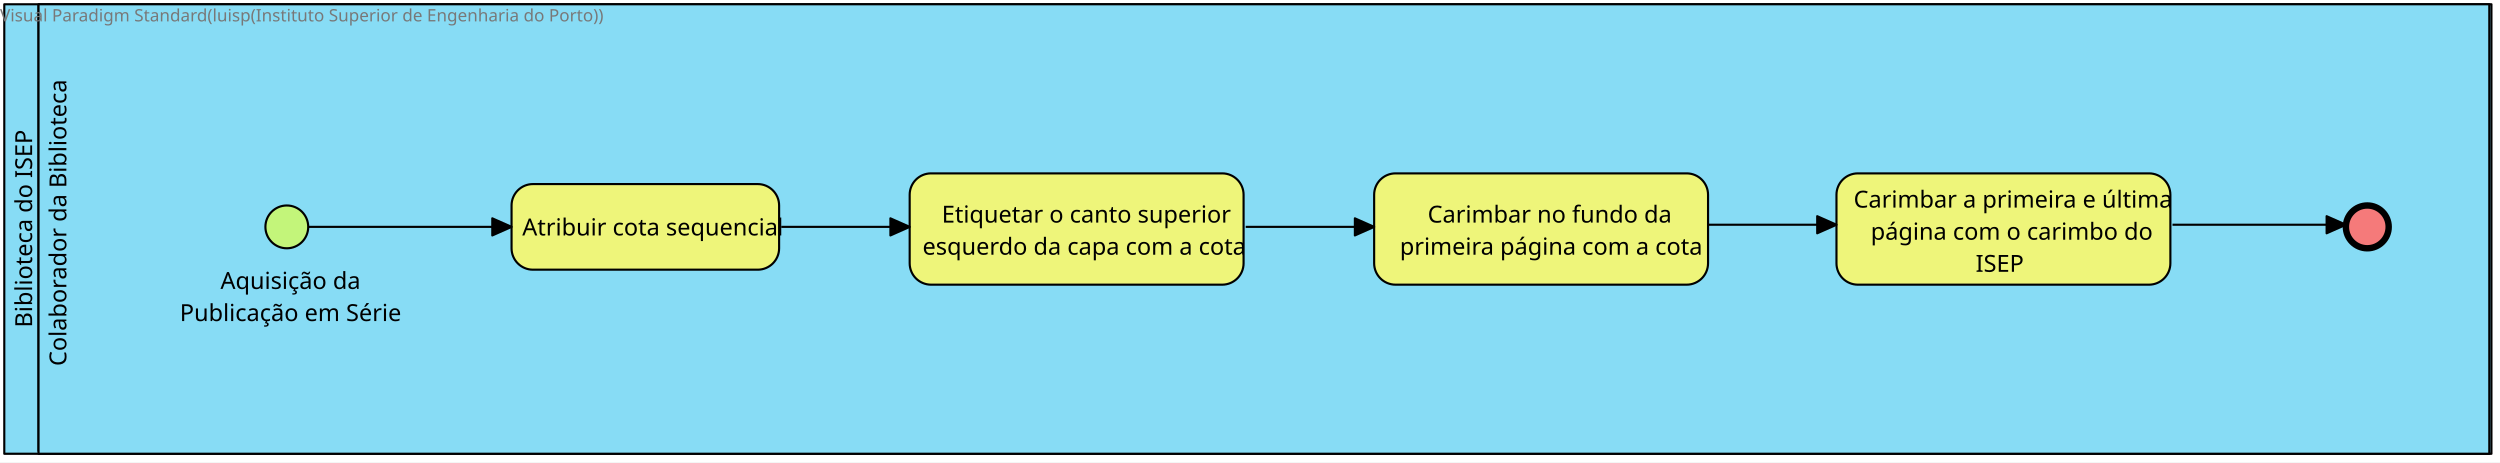
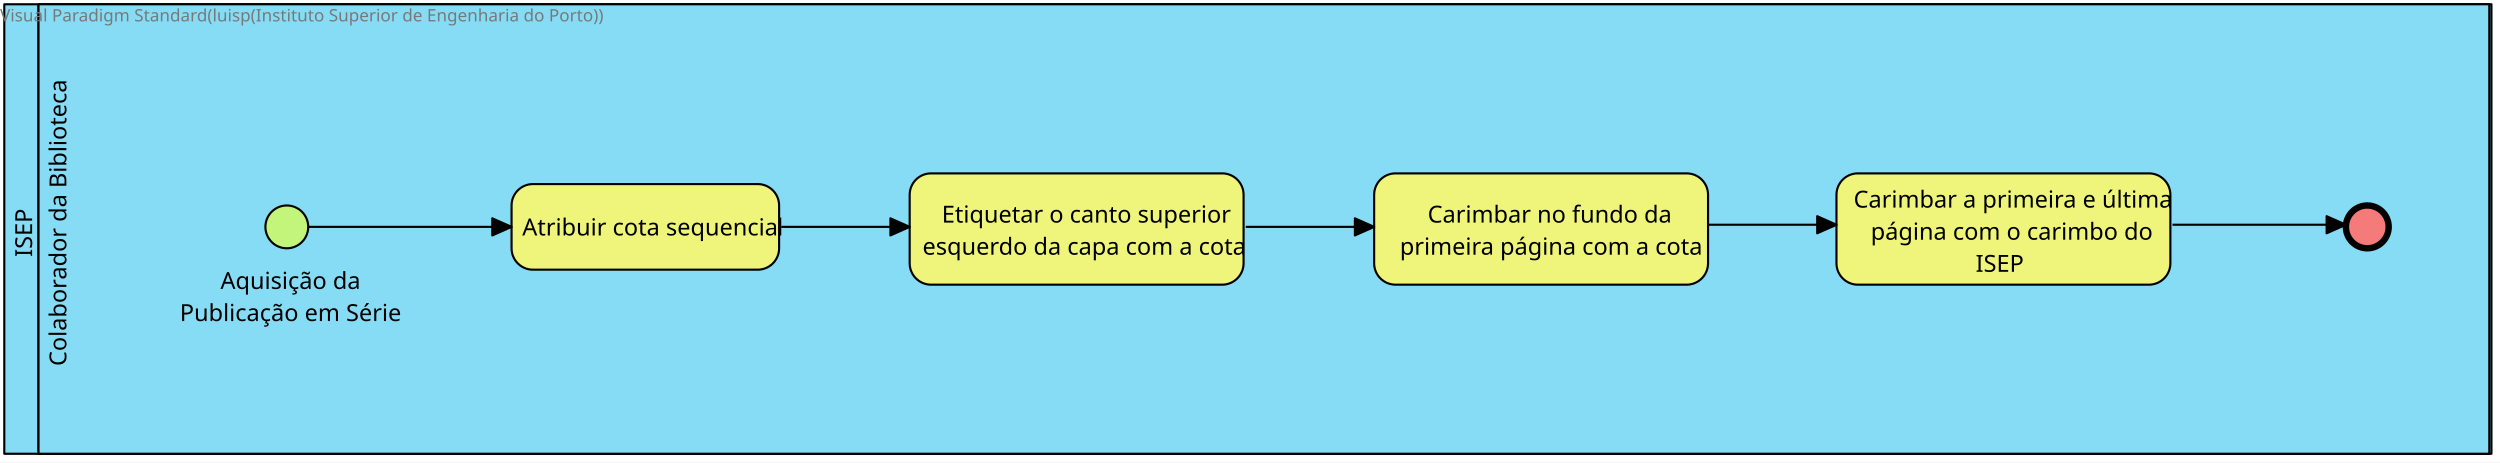
<svg xmlns="http://www.w3.org/2000/svg" fill-opacity="0" color-rendering="auto" color-interpolation="auto" text-rendering="auto" stroke="rgb(0,0,0)" stroke-linecap="square" width="1168" stroke-miterlimit="10" shape-rendering="auto" stroke-opacity="0" fill="rgb(0,0,0)" stroke-dasharray="none" font-weight="normal" stroke-width="1" height="216" font-family="'Dialog'" font-style="normal" stroke-linejoin="miter" font-size="12px" stroke-dashoffset="0" image-rendering="auto">
  <defs id="genericDefs" />
  <g>
    <defs id="defs1">
      <clipPath clipPathUnits="userSpaceOnUse" id="clipPath1">
        <path d="M-7 -7 L1173 -7 L1173 221 L-7 221 L-7 -7 Z" />
      </clipPath>
      <clipPath clipPathUnits="userSpaceOnUse" id="clipPath2">
        <path d="M0 0 L0 210 L7 210 L7 0 Z" />
      </clipPath>
      <clipPath clipPathUnits="userSpaceOnUse" id="clipPath3">
        <path d="M0 0 L0 7 L1162 7 L1162 0 Z" />
      </clipPath>
      <clipPath clipPathUnits="userSpaceOnUse" id="clipPath4">
        <path d="M0 0 L0 210 L17 210 L17 0 Z" />
      </clipPath>
      <clipPath clipPathUnits="userSpaceOnUse" id="clipPath5">
        <path d="M210 0 L0 0 L0 17 L210 17 Z" />
      </clipPath>
      <clipPath clipPathUnits="userSpaceOnUse" id="clipPath6">
        <path d="M-7 -7 L1156 -7 L1156 221 L-7 221 L-7 -7 Z" />
      </clipPath>
      <clipPath clipPathUnits="userSpaceOnUse" id="clipPath7">
        <path d="M-7 -7 L31 -7 L31 31 L-7 31 L-7 -7 Z" />
      </clipPath>
      <clipPath clipPathUnits="userSpaceOnUse" id="clipPath8">
        <path d="M-7 -27 L136 -27 L136 51 L-7 51 L-7 -27 Z" />
      </clipPath>
      <clipPath clipPathUnits="userSpaceOnUse" id="clipPath9">
        <path d="M0 0 L0 40 L126 40 L126 0 Z" />
      </clipPath>
      <clipPath clipPathUnits="userSpaceOnUse" id="clipPath10">
        <path d="M-7 -27 L167 -27 L167 63 L-7 63 L-7 -27 Z" />
      </clipPath>
      <clipPath clipPathUnits="userSpaceOnUse" id="clipPath11">
        <path d="M0 0 L0 53 L157 53 L157 0 Z" />
      </clipPath>
      <clipPath clipPathUnits="userSpaceOnUse" id="clipPath12">
        <path d="M-9 -9 L33 -9 L33 33 L-9 33 L-9 -9 Z" />
      </clipPath>
      <clipPath clipPathUnits="userSpaceOnUse" id="clipPath13">
        <path d="M-113 -44 L226 -44 L226 88 L-113 88 L-113 -44 Z" />
      </clipPath>
      <clipPath clipPathUnits="userSpaceOnUse" id="clipPath14">
        <path d="M0 0 L210 0 L210 115 L0 115 L0 0 Z" />
      </clipPath>
      <clipPath clipPathUnits="userSpaceOnUse" id="clipPath15">
        <path d="M0 0 L0 65 L103 65 L103 109 L0 109 L0 115 L210 115 L210 0 Z" />
      </clipPath>
      <clipPath clipPathUnits="userSpaceOnUse" id="clipPath16">
        <path d="M0 0 L175 0 L175 115 L0 115 L0 0 Z" />
      </clipPath>
      <clipPath clipPathUnits="userSpaceOnUse" id="clipPath17">
        <path d="M0 0 L0 115 L175 115 L175 0 Z" />
      </clipPath>
      <clipPath clipPathUnits="userSpaceOnUse" id="clipPath18">
        <path d="M0 0 L196 0 L196 115 L0 115 L0 0 Z" />
      </clipPath>
      <clipPath clipPathUnits="userSpaceOnUse" id="clipPath19">
        <path d="M0 0 L0 115 L196 115 L196 0 Z" />
      </clipPath>
    </defs>
    <g fill="white" text-rendering="geometricPrecision" fill-opacity="1" stroke-opacity="1" stroke="white">
      <rect x="0" width="1168" height="216" y="0" stroke="none" />
    </g>
    <g font-size="11px" transform="translate(2,2)" fill-opacity="1" fill="rgb(135,220,245)" text-rendering="geometricPrecision" image-rendering="optimizeQuality" font-family="sans-serif" stroke="rgb(135,220,245)" stroke-opacity="1">
      <rect x="0" width="1162" height="210" y="0" clip-path="url(#clipPath1)" stroke="none" />
    </g>
    <g stroke-linecap="butt" font-size="11px" transform="translate(2,2)" fill-opacity="1" fill="black" text-rendering="geometricPrecision" image-rendering="optimizeQuality" font-family="sans-serif" stroke-linejoin="round" stroke="black" stroke-opacity="1" stroke-miterlimit="0">
      <rect fill="none" x="0" width="1162" height="210" y="0" clip-path="url(#clipPath1)" />
      <line y2="209" fill="none" x1="16" clip-path="url(#clipPath1)" x2="16" y1="0" />
    </g>
    <g font-size="11px" transform="translate(107,107) rotate(-90) translate(-105,-105)" fill-opacity="1" fill="black" text-rendering="geometricPrecision" image-rendering="optimizeQuality" font-family="sans-serif" stroke="black" stroke-opacity="1">
-       <text x="59" xml:space="preserve" y="13" clip-path="url(#clipPath5)" stroke="none">Biblioteca do ISEP</text>
+       <text x="92" xml:space="preserve" y="13" clip-path="url(#clipPath5)" stroke="none">ISEP</text>
    </g>
    <g font-size="11px" transform="translate(18,2)" fill-opacity="1" fill="rgb(135,220,245)" text-rendering="geometricPrecision" image-rendering="optimizeQuality" font-family="sans-serif" stroke="rgb(135,220,245)" stroke-opacity="1">
      <rect x="0" width="1145" height="210" y="0" clip-path="url(#clipPath6)" stroke="none" />
    </g>
    <g stroke-linecap="butt" font-size="11px" transform="translate(18,2)" fill-opacity="1" fill="black" text-rendering="geometricPrecision" image-rendering="optimizeQuality" font-family="sans-serif" stroke-linejoin="round" stroke="black" stroke-opacity="1" stroke-miterlimit="0">
      <rect fill="none" x="0" width="1145" height="210" y="0" clip-path="url(#clipPath6)" />
    </g>
    <g font-size="11px" transform="translate(123,107) rotate(-90) translate(-105,-105)" fill-opacity="1" fill="black" text-rendering="geometricPrecision" image-rendering="optimizeQuality" font-family="sans-serif" stroke="black" stroke-opacity="1">
      <text x="41" xml:space="preserve" y="13" clip-path="url(#clipPath5)" stroke="none">Colaborador da Biblioteca</text>
    </g>
    <g font-size="11px" transform="translate(124,96)" fill-opacity="1" fill="rgb(195,245,122)" text-rendering="geometricPrecision" image-rendering="optimizeQuality" font-family="sans-serif" stroke="rgb(195,245,122)" stroke-opacity="1">
      <circle r="10" clip-path="url(#clipPath7)" cx="10" cy="10" stroke="none" />
    </g>
    <g stroke-linecap="butt" font-size="11px" transform="translate(124,96)" fill-opacity="1" fill="black" text-rendering="geometricPrecision" image-rendering="optimizeQuality" font-family="sans-serif" stroke-linejoin="round" stroke="black" stroke-opacity="1" stroke-miterlimit="0">
      <circle fill="none" r="10" clip-path="url(#clipPath7)" cx="10" cy="10" />
    </g>
    <g font-size="11px" transform="translate(239,86)" fill-opacity="1" fill="rgb(238,245,122)" text-rendering="geometricPrecision" image-rendering="optimizeQuality" font-family="sans-serif" stroke="rgb(238,245,122)" stroke-opacity="1">
      <rect x="0" y="0" clip-path="url(#clipPath8)" width="125" rx="10" ry="10" height="40" stroke="none" />
    </g>
    <g stroke-linecap="butt" font-size="11px" transform="translate(239,86)" fill-opacity="1" fill="black" text-rendering="geometricPrecision" image-rendering="optimizeQuality" font-family="sans-serif" stroke-linejoin="round" stroke="black" stroke-opacity="1" stroke-miterlimit="0">
      <rect x="0" y="0" clip-path="url(#clipPath8)" fill="none" width="125" rx="10" ry="10" height="40" />
    </g>
    <g font-size="11px" transform="translate(239,86)" fill-opacity="1" fill="black" text-rendering="geometricPrecision" image-rendering="optimizeQuality" font-family="sans-serif" stroke="black" stroke-opacity="1">
      <text x="5" xml:space="preserve" y="24" clip-path="url(#clipPath9)" stroke="none">Atribuir cota sequencial</text>
    </g>
    <g font-size="11px" transform="translate(425,81)" fill-opacity="1" fill="rgb(238,245,122)" text-rendering="geometricPrecision" image-rendering="optimizeQuality" font-family="sans-serif" stroke="rgb(238,245,122)" stroke-opacity="1">
      <rect x="0" y="0" clip-path="url(#clipPath10)" width="156" rx="10" ry="10" height="52" stroke="none" />
    </g>
    <g stroke-linecap="butt" font-size="11px" transform="translate(425,81)" fill-opacity="1" fill="black" text-rendering="geometricPrecision" image-rendering="optimizeQuality" font-family="sans-serif" stroke-linejoin="round" stroke="black" stroke-opacity="1" stroke-miterlimit="0">
      <rect x="0" y="0" clip-path="url(#clipPath10)" fill="none" width="156" rx="10" ry="10" height="52" />
    </g>
    <g font-size="11px" transform="translate(425,81)" fill-opacity="1" fill="black" text-rendering="geometricPrecision" image-rendering="optimizeQuality" font-family="sans-serif" stroke="black" stroke-opacity="1">
      <text x="15" xml:space="preserve" y="23" clip-path="url(#clipPath11)" stroke="none">Etiquetar o canto superior</text>
      <text x="6" xml:space="preserve" y="38" clip-path="url(#clipPath11)" stroke="none">esquerdo da capa com a cota</text>
    </g>
    <g font-size="11px" transform="translate(642,81)" fill-opacity="1" fill="rgb(238,245,122)" text-rendering="geometricPrecision" image-rendering="optimizeQuality" font-family="sans-serif" stroke="rgb(238,245,122)" stroke-opacity="1">
      <rect x="0" y="0" clip-path="url(#clipPath10)" width="156" rx="10" ry="10" height="52" stroke="none" />
    </g>
    <g stroke-linecap="butt" font-size="11px" transform="translate(642,81)" fill-opacity="1" fill="black" text-rendering="geometricPrecision" image-rendering="optimizeQuality" font-family="sans-serif" stroke-linejoin="round" stroke="black" stroke-opacity="1" stroke-miterlimit="0">
      <rect x="0" y="0" clip-path="url(#clipPath10)" fill="none" width="156" rx="10" ry="10" height="52" />
    </g>
    <g font-size="11px" transform="translate(642,81)" fill-opacity="1" fill="black" text-rendering="geometricPrecision" image-rendering="optimizeQuality" font-family="sans-serif" stroke="black" stroke-opacity="1">
      <text x="25" xml:space="preserve" y="23" clip-path="url(#clipPath11)" stroke="none">Carimbar no fundo da</text>
      <text x="12" xml:space="preserve" y="38" clip-path="url(#clipPath11)" stroke="none">primeira página com a cota</text>
    </g>
    <g font-size="11px" transform="translate(858,81)" fill-opacity="1" fill="rgb(238,245,122)" text-rendering="geometricPrecision" image-rendering="optimizeQuality" font-family="sans-serif" stroke="rgb(238,245,122)" stroke-opacity="1">
      <rect x="0" y="0" clip-path="url(#clipPath10)" width="156" rx="10" ry="10" height="52" stroke="none" />
    </g>
    <g stroke-linecap="butt" font-size="11px" transform="translate(858,81)" fill-opacity="1" fill="black" text-rendering="geometricPrecision" image-rendering="optimizeQuality" font-family="sans-serif" stroke-linejoin="round" stroke="black" stroke-opacity="1" stroke-miterlimit="0">
      <rect x="0" y="0" clip-path="url(#clipPath10)" fill="none" width="156" rx="10" ry="10" height="52" />
    </g>
    <g font-size="11px" transform="translate(858,81)" fill-opacity="1" fill="black" text-rendering="geometricPrecision" image-rendering="optimizeQuality" font-family="sans-serif" stroke="black" stroke-opacity="1">
      <text x="8" xml:space="preserve" y="16" clip-path="url(#clipPath11)" stroke="none">Carimbar a primeira e última</text>
      <text x="16" xml:space="preserve" y="31" clip-path="url(#clipPath11)" stroke="none">página com o carimbo do</text>
      <text x="65" xml:space="preserve" y="46" clip-path="url(#clipPath11)" stroke="none">ISEP</text>
    </g>
    <g font-size="11px" transform="translate(1096,96)" fill-opacity="1" fill="rgb(245,122,122)" text-rendering="geometricPrecision" image-rendering="optimizeQuality" font-family="sans-serif" stroke="rgb(245,122,122)" stroke-opacity="1">
      <circle r="10" clip-path="url(#clipPath12)" cx="10" cy="10" stroke="none" />
    </g>
    <g fill-opacity="1" text-rendering="geometricPrecision" stroke="black" stroke-linecap="butt" transform="translate(1096,96)" stroke-miterlimit="0" stroke-opacity="1" fill="black" stroke-width="3" font-family="sans-serif" stroke-linejoin="round" font-size="11px" image-rendering="optimizeQuality">
      <circle fill="none" r="10" clip-path="url(#clipPath12)" cx="10" cy="10" />
    </g>
    <g font-size="11px" transform="translate(78,116)" fill-opacity="1" fill="black" text-rendering="geometricPrecision" image-rendering="optimizeQuality" font-family="sans-serif" stroke="black" stroke-opacity="1">
      <text x="25" xml:space="preserve" y="19" clip-path="url(#clipPath13)" stroke="none">Aquisição da</text>
      <text x="6" xml:space="preserve" y="34" clip-path="url(#clipPath13)" stroke="none">Publicação em Série</text>
    </g>
    <g stroke-linecap="butt" font-size="11px" transform="translate(88,51)" fill-opacity="1" fill="black" text-rendering="geometricPrecision" image-rendering="optimizeQuality" font-family="sans-serif" stroke-linejoin="round" stroke="black" stroke-opacity="1">
      <line y2="55" fill="none" x1="56" clip-path="url(#clipPath15)" x2="151" y1="55" />
      <polygon points=" 151 55 142 51 142 59" clip-path="url(#clipPath15)" stroke="none" />
      <polygon fill="none" points=" 151 55 142 51 142 59" clip-path="url(#clipPath15)" />
    </g>
    <g stroke-linecap="butt" font-size="11px" transform="translate(309,51)" fill-opacity="1" fill="black" text-rendering="geometricPrecision" image-rendering="optimizeQuality" font-family="sans-serif" stroke-linejoin="round" stroke="black" stroke-opacity="1">
      <line y2="55" fill="none" x1="56" clip-path="url(#clipPath17)" x2="116" y1="55" />
      <polygon points=" 116 55 107 51 107 59" clip-path="url(#clipPath17)" stroke="none" />
      <polygon fill="none" points=" 116 55 107 51 107 59" clip-path="url(#clipPath17)" />
    </g>
    <g stroke-linecap="butt" font-size="11px" transform="translate(526,51)" fill-opacity="1" fill="black" text-rendering="geometricPrecision" image-rendering="optimizeQuality" font-family="sans-serif" stroke-linejoin="round" stroke="black" stroke-opacity="1">
      <line y2="55" fill="none" x1="56" clip-path="url(#clipPath17)" x2="116" y1="55" />
      <polygon points=" 116 55 107 51 107 59" clip-path="url(#clipPath17)" stroke="none" />
      <polygon fill="none" points=" 116 55 107 51 107 59" clip-path="url(#clipPath17)" />
    </g>
    <g stroke-linecap="butt" font-size="11px" transform="translate(743,49)" fill-opacity="1" fill="black" text-rendering="geometricPrecision" image-rendering="optimizeQuality" font-family="sans-serif" stroke-linejoin="round" stroke="black" stroke-opacity="1">
      <line y2="56" fill="none" x1="55" clip-path="url(#clipPath17)" x2="115" y1="56" />
      <polygon points=" 115 56 106 52 106 60" clip-path="url(#clipPath17)" stroke="none" />
      <polygon fill="none" points=" 115 56 106 52 106 60" clip-path="url(#clipPath17)" />
    </g>
    <g stroke-linecap="butt" font-size="11px" transform="translate(959,49)" fill-opacity="1" fill="black" text-rendering="geometricPrecision" image-rendering="optimizeQuality" font-family="sans-serif" stroke-linejoin="round" stroke="black" stroke-opacity="1">
      <line y2="56" fill="none" x1="56" clip-path="url(#clipPath19)" x2="137" y1="56" />
      <polygon points=" 137 56 128 52 128 60" clip-path="url(#clipPath19)" stroke="none" />
      <polygon fill="none" points=" 137 56 128 52 128 60" clip-path="url(#clipPath19)" />
    </g>
    <g font-size="8px" fill-opacity="1" fill="rgb(120,120,120)" text-rendering="geometricPrecision" image-rendering="optimizeQuality" stroke="rgb(120,120,120)" stroke-opacity="1">
      <text x="0" xml:space="preserve" y="10" stroke="none">Visual Paradigm Standard(luisp(Instituto Superior de Engenharia do Porto))</text>
    </g>
  </g>
</svg>
